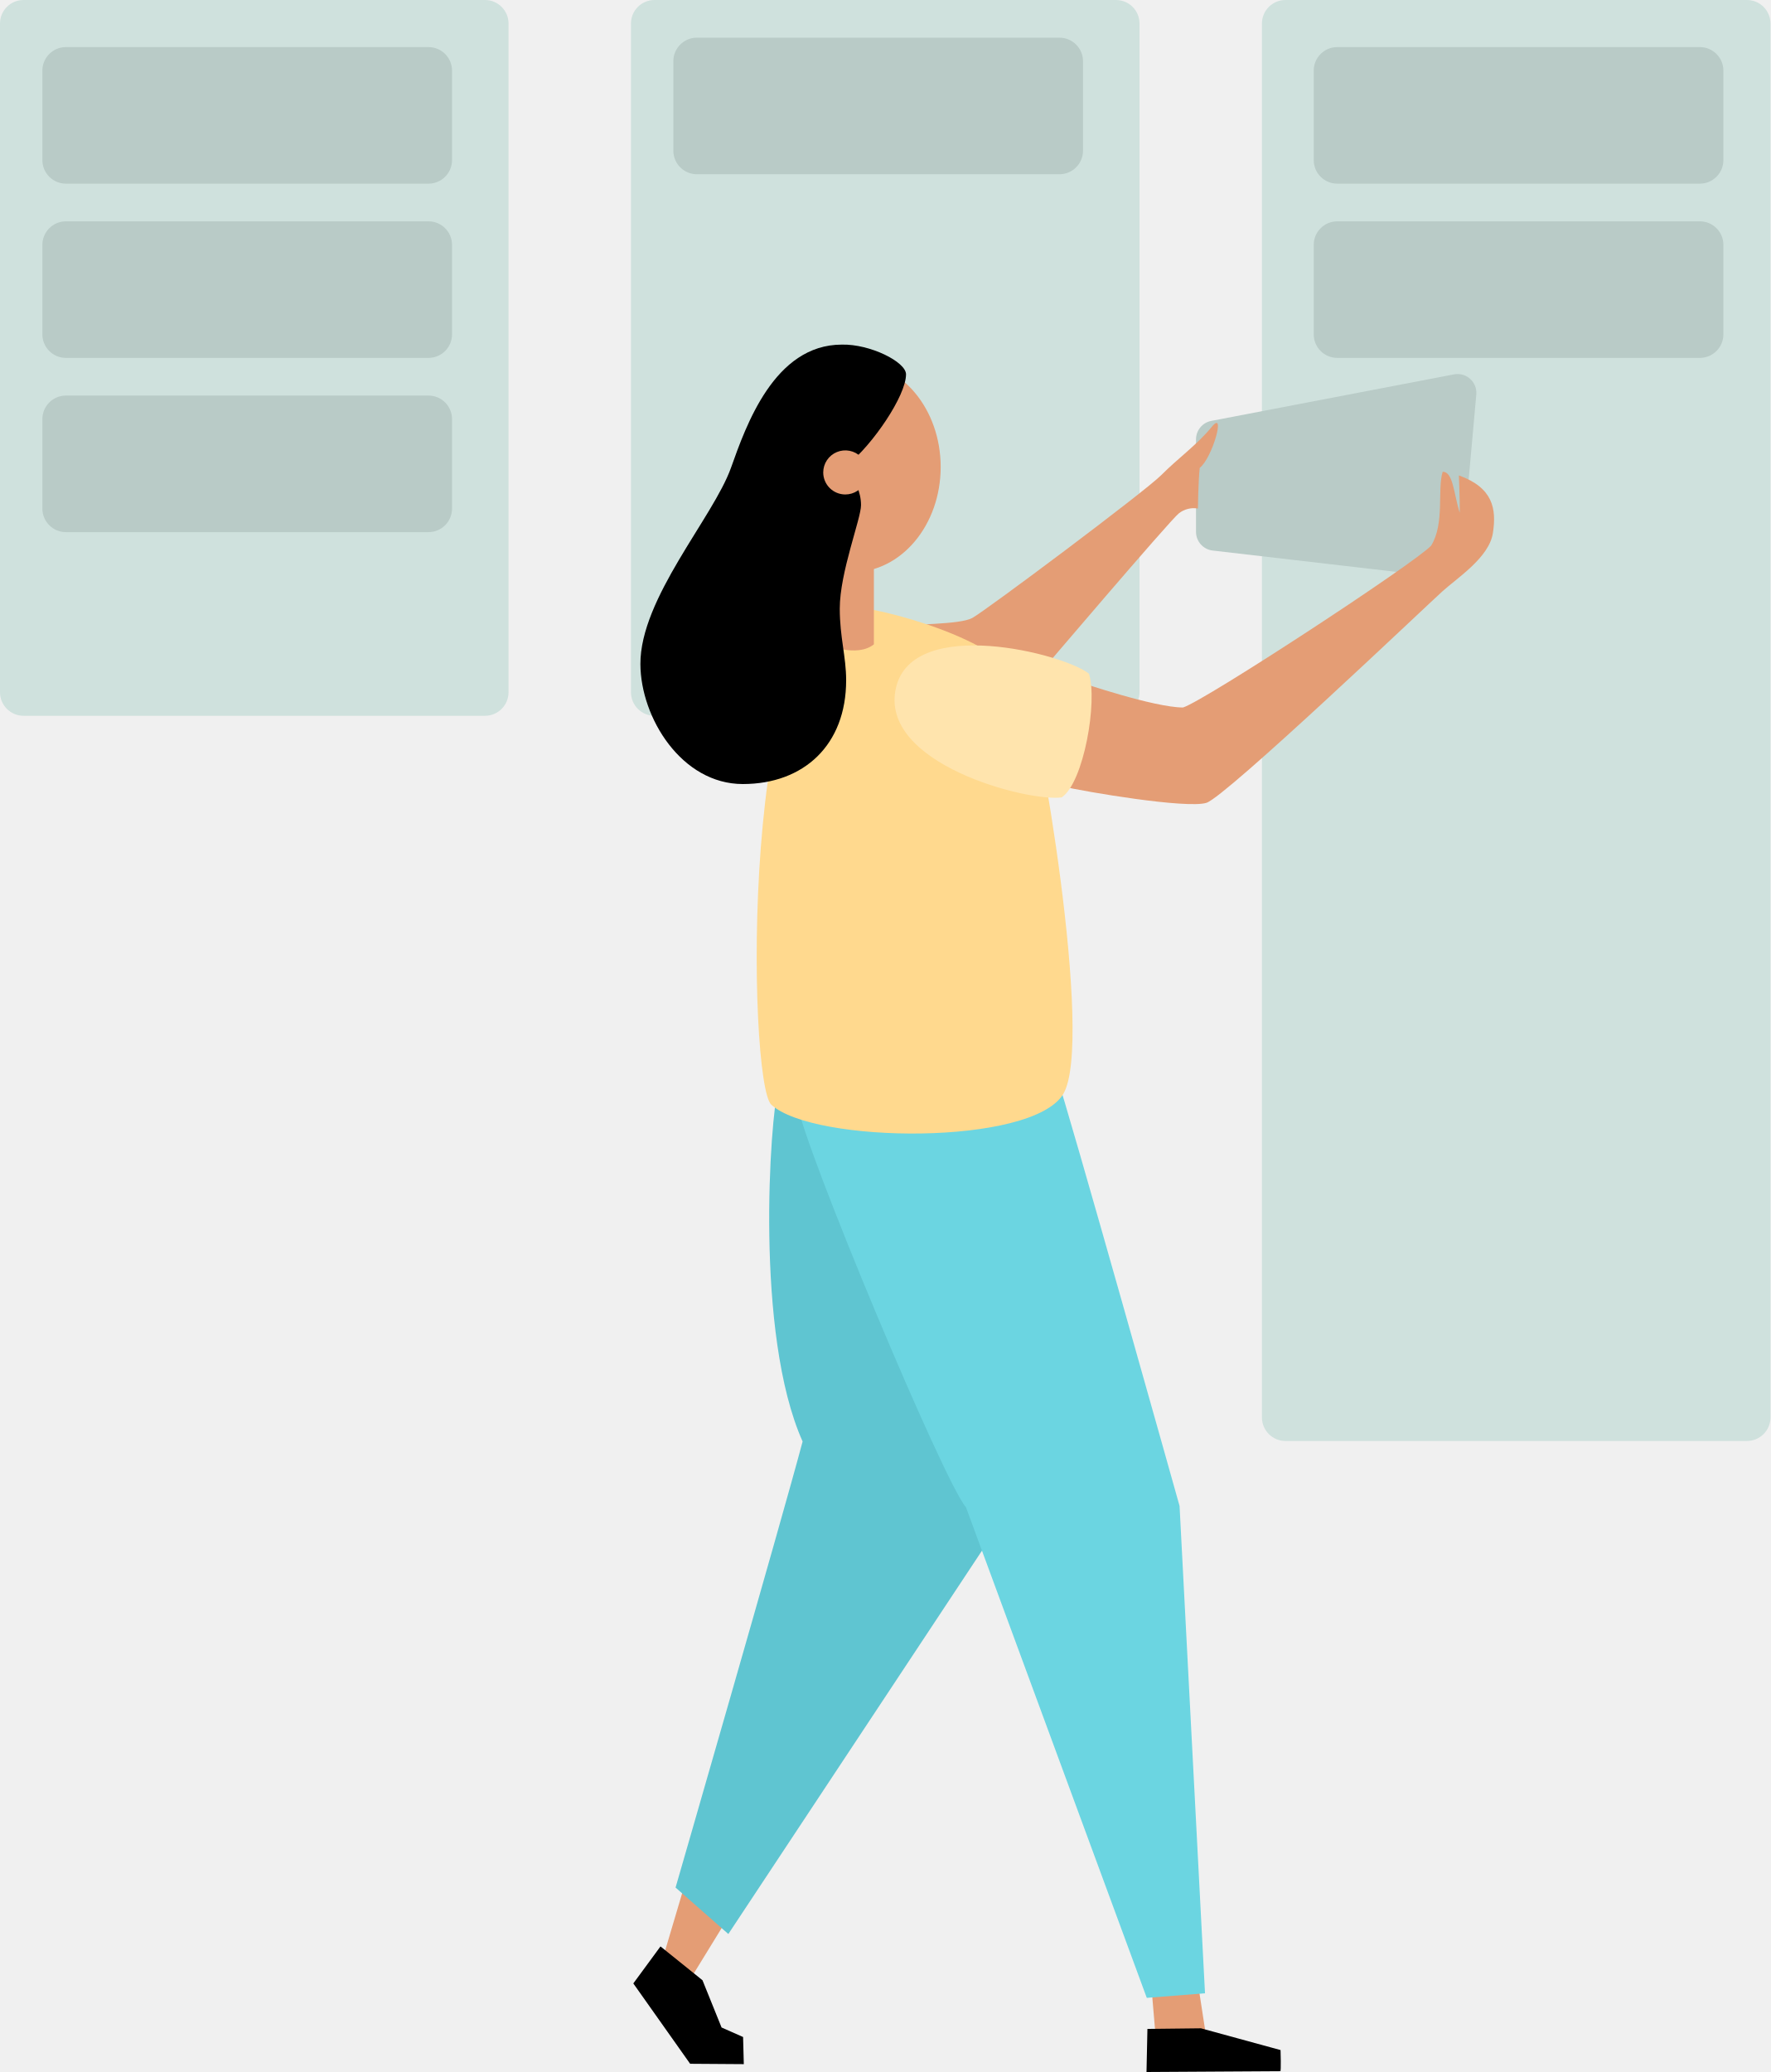
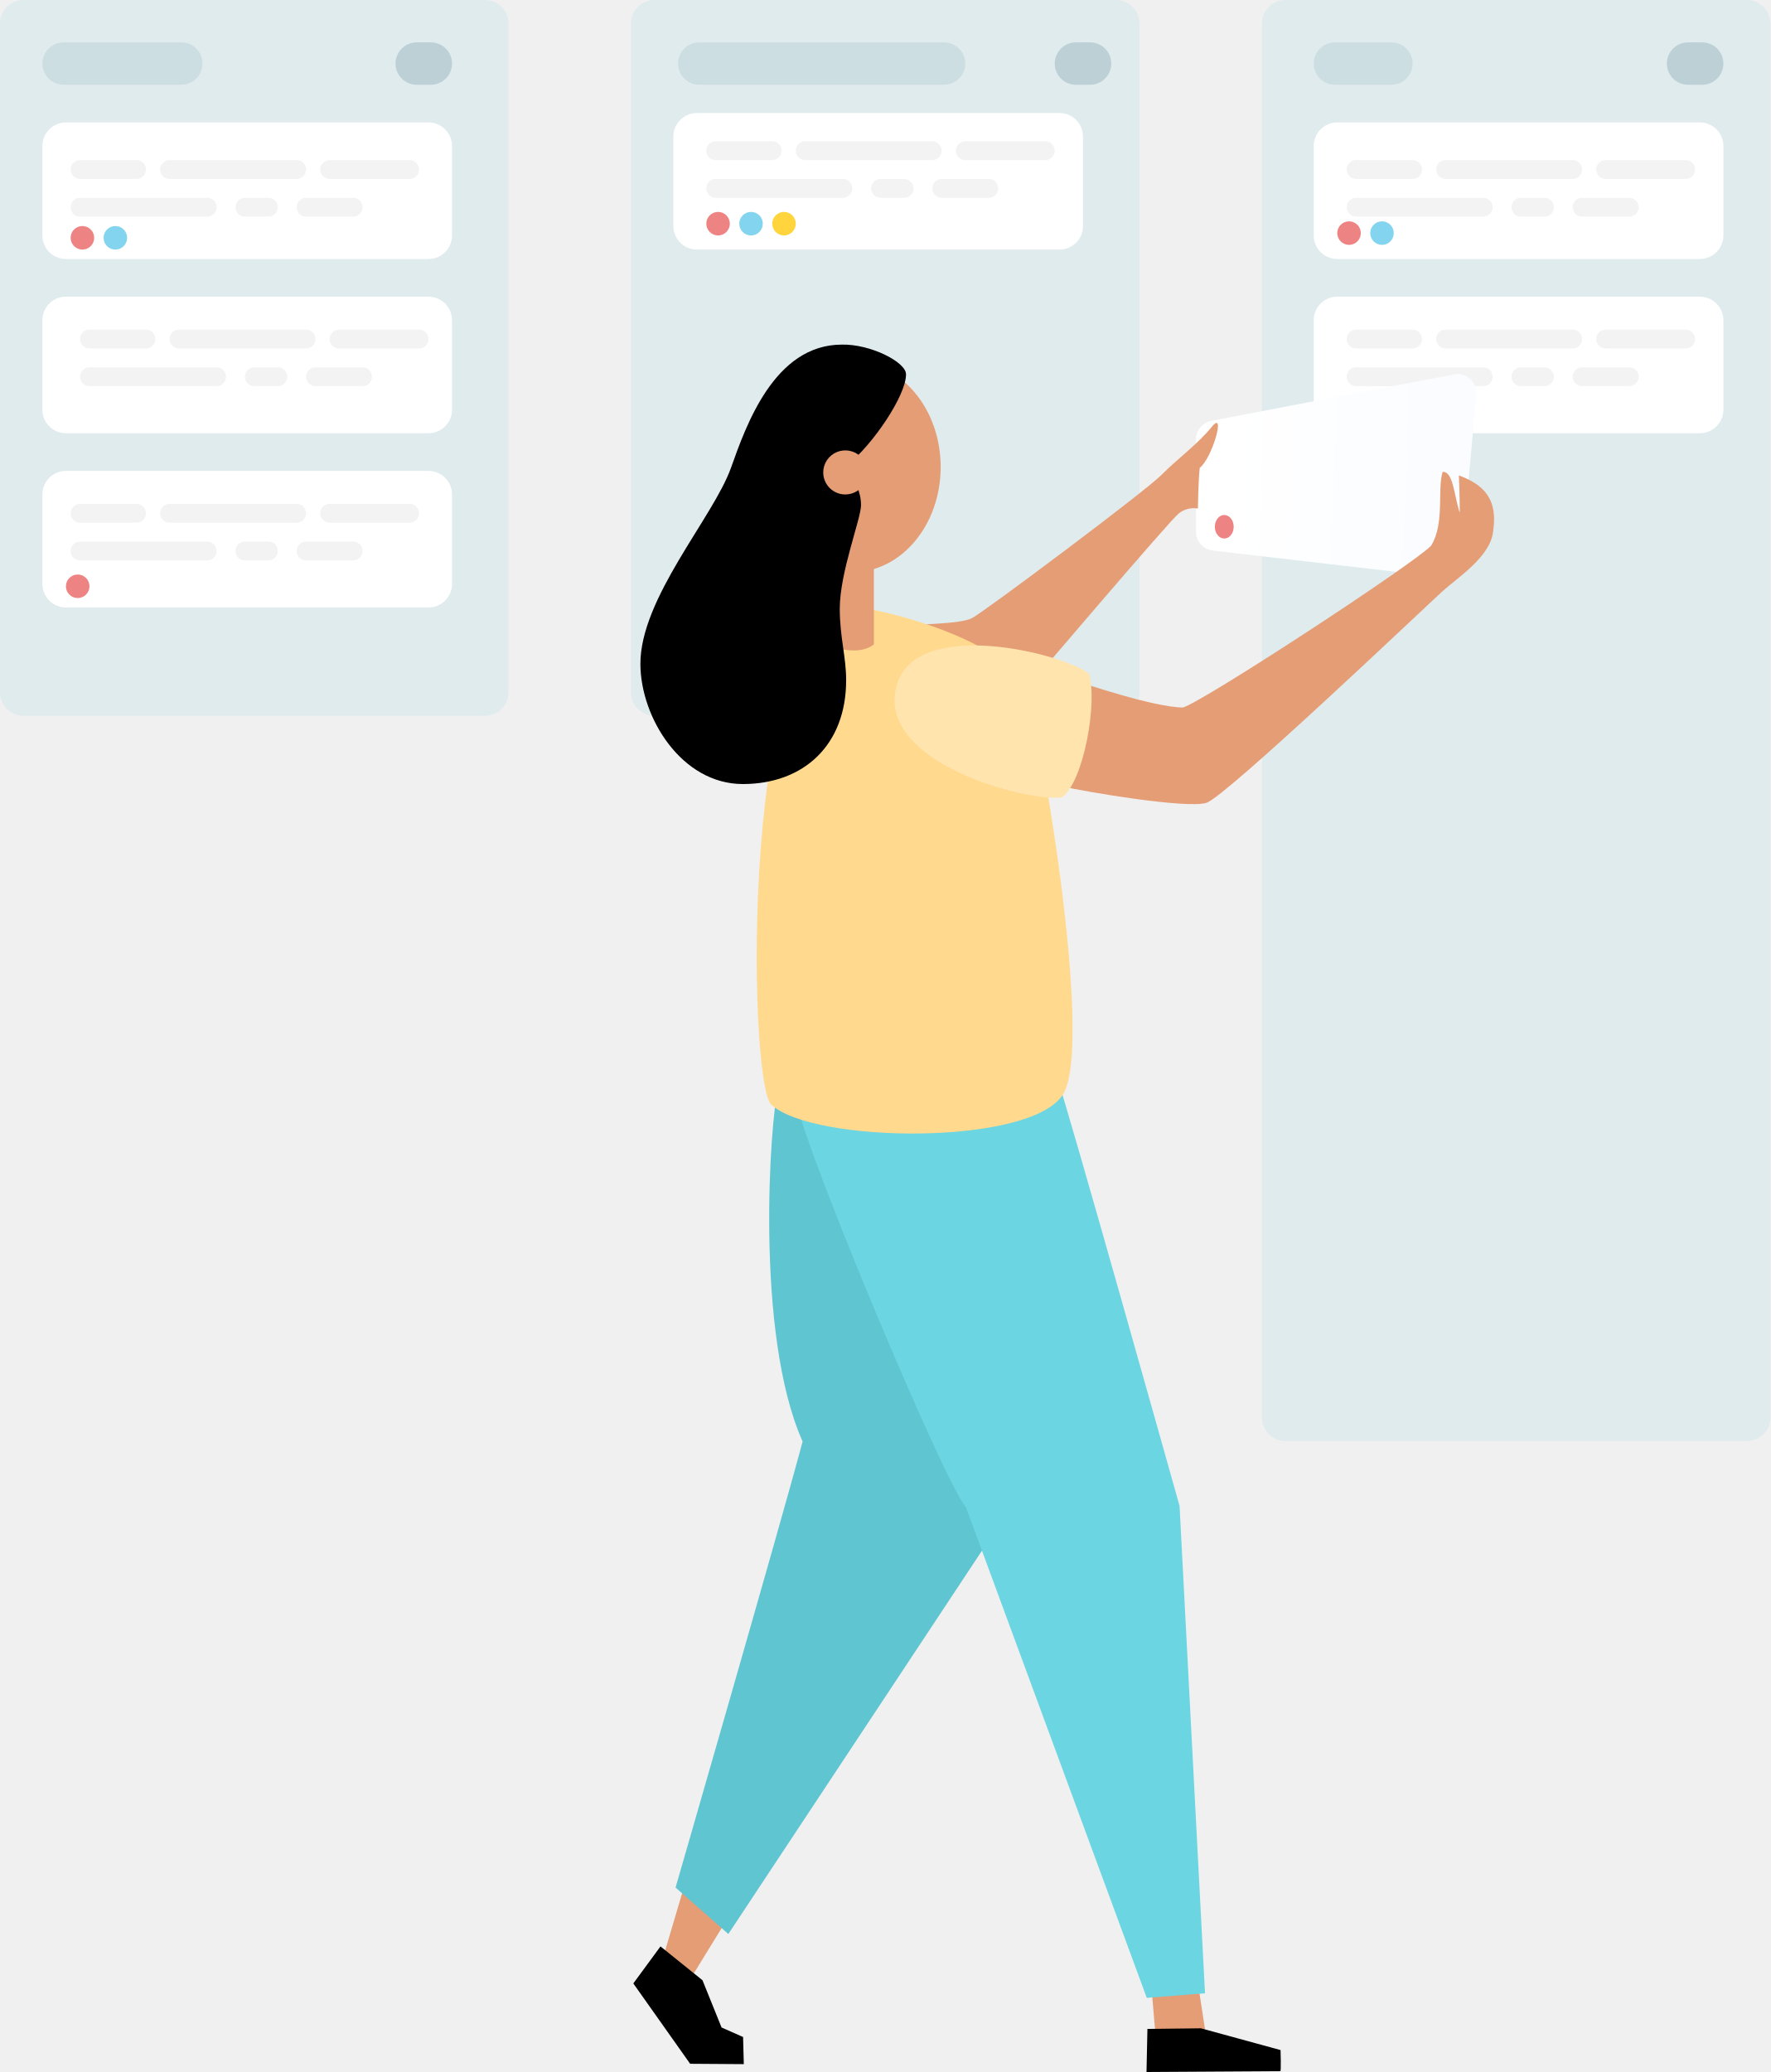
<svg xmlns="http://www.w3.org/2000/svg" width="376" height="440" viewBox="0 0 376 440" fill="none">
-   <rect x="268" width="108" height="306" rx="5" fill="#CFE1DD" />
-   <rect x="134" width="108" height="152" rx="5" fill="#CFE1DD" />
-   <rect width="108" height="152" rx="5" fill="#CFE1DD" />
-   <rect x="9" y="47" width="87" height="29" rx="5" fill="#B9CBC7" />
-   <rect x="9" y="84" width="87" height="29" rx="5" fill="#B9CBC7" />
-   <rect x="279" y="10" width="87" height="29" rx="5" fill="#B9CBC7" />
-   <rect x="279" y="47" width="87" height="29" rx="5" fill="#B9CBC7" />
-   <rect x="143" y="8" width="87" height="29" rx="5" fill="#B9CBC7" />
-   <rect x="9" y="10" width="87" height="29" rx="5" fill="#B9CBC7" />
+   <rect x="268" width="108" height="306" rx="5" fill="#E0EBEE" />
+   <rect x="134" width="108" height="152" rx="5" fill="#E0EBEE" />
+   <rect width="108" height="152" rx="5" fill="#E0EBEE" />
+   <rect x="9" y="9" width="34" height="9" rx="4.5" fill="#CDDEE2" />
+   <rect x="144" y="9" width="61" height="9" rx="4.5" fill="#CDDEE2" />
+   <rect x="279" y="9" width="21" height="9" rx="4.5" fill="#CDDEE2" />
+   <rect x="84" y="9" width="12" height="9" rx="4.5" fill="#BCD0D6" />
+   <rect x="224" y="9" width="12" height="9" rx="4.5" fill="#BCD0D6" />
+   <rect x="354" y="9" width="12" height="9" rx="4.5" fill="#BCD0D6" />
+   <rect x="9" y="63" width="87" height="29" rx="5" fill="white" />
+   <rect x="9" y="100" width="87" height="29" rx="5" fill="white" />
+   <rect x="279" y="26" width="87" height="29" rx="5" fill="white" />
+   <rect x="279" y="63" width="87" height="29" rx="5" fill="white" />
+   <rect x="143" y="24" width="87" height="29" rx="5" fill="white" />
+   <rect x="9" y="26" width="87" height="29" rx="5" fill="white" />
+   <rect x="15" y="34" width="16" height="4" rx="2" fill="#F3F3F3" />
+   <rect x="34" y="34" width="31" height="4" rx="2" fill="#F3F3F3" />
+   <rect x="15" y="42" width="31" height="4" rx="2" fill="#F3F3F3" />
+   <rect x="50" y="42" width="9" height="4" rx="2" fill="#F3F3F3" />
+   <rect x="63" y="42" width="14" height="4" rx="2" fill="#F3F3F3" />
+   <rect x="68" y="34" width="21" height="4" rx="2" fill="#F3F3F3" />
+   <rect x="17" y="70" width="16" height="4" rx="2" fill="#F3F3F3" />
+   <rect x="36" y="70" width="31" height="4" rx="2" fill="#F3F3F3" />
+   <rect x="17" y="78" width="31" height="4" rx="2" fill="#F3F3F3" />
+   <rect x="52" y="78" width="9" height="4" rx="2" fill="#F3F3F3" />
+   <rect x="65" y="78" width="14" height="4" rx="2" fill="#F3F3F3" />
+   <rect x="70" y="70" width="21" height="4" rx="2" fill="#F3F3F3" />
+   <rect x="15" y="107" width="16" height="4" rx="2" fill="#F3F3F3" />
+   <rect x="34" y="107" width="31" height="4" rx="2" fill="#F3F3F3" />
+   <rect x="15" y="115" width="31" height="4" rx="2" fill="#F3F3F3" />
+   <rect x="50" y="115" width="9" height="4" rx="2" fill="#F3F3F3" />
+   <rect x="63" y="115" width="14" height="4" rx="2" fill="#F3F3F3" />
+   <rect x="68" y="107" width="21" height="4" rx="2" fill="#F3F3F3" />
+   <rect x="150" y="30" width="16" height="4" rx="2" fill="#F3F3F3" />
+   <rect x="169" y="30" width="31" height="4" rx="2" fill="#F3F3F3" />
+   <rect x="150" y="38" width="31" height="4" rx="2" fill="#F3F3F3" />
+   <rect x="185" y="38" width="9" height="4" rx="2" fill="#F3F3F3" />
+   <rect x="198" y="38" width="14" height="4" rx="2" fill="#F3F3F3" />
+   <rect x="203" y="30" width="21" height="4" rx="2" fill="#F3F3F3" />
+   <rect x="286" y="34" width="16" height="4" rx="2" fill="#F3F3F3" />
+   <rect x="305" y="34" width="31" height="4" rx="2" fill="#F3F3F3" />
+   <rect x="286" y="42" width="31" height="4" rx="2" fill="#F3F3F3" />
+   <rect x="321" y="42" width="9" height="4" rx="2" fill="#F3F3F3" />
+   <rect x="334" y="42" width="14" height="4" rx="2" fill="#F3F3F3" />
+   <rect x="339" y="34" width="21" height="4" rx="2" fill="#F3F3F3" />
+   <rect x="286" y="70" width="16" height="4" rx="2" fill="#F3F3F3" />
+   <rect x="305" y="70" width="31" height="4" rx="2" fill="#F3F3F3" />
+   <rect x="286" y="78" width="31" height="4" rx="2" fill="#F3F3F3" />
+   <rect x="321" y="78" width="9" height="4" rx="2" fill="#F3F3F3" />
+   <rect x="334" y="78" width="14" height="4" rx="2" fill="#F3F3F3" />
+   <rect x="339" y="70" width="21" height="4" rx="2" fill="#F3F3F3" />
+   <circle cx="17.5" cy="50.5" r="2.5" fill="#EE8383" />
+   <circle cx="24.5" cy="50.5" r="2.5" fill="#83D4EE" />
+   <circle cx="16.5" cy="124.5" r="2.5" fill="#EE8383" />
+   <circle cx="152.5" cy="47.5" r="2.5" fill="#EE8383" />
+   <circle cx="159.5" cy="47.5" r="2.5" fill="#83D4EE" />
+   <circle cx="166.5" cy="47.5" r="2.5" fill="#FFD43D" />
+   <circle cx="286.5" cy="49.5" r="2.5" fill="#EE8383" />
+   <circle cx="293.5" cy="49.5" r="2.5" fill="#83D4EE" />
  <path fill-rule="evenodd" clip-rule="evenodd" d="M244.474 421.281L245.527 433.626L256.368 433.887L254.357 420.818L244.474 421.281Z" fill="#E49D75" />
-   <path fill-rule="evenodd" clip-rule="evenodd" d="M145.69 399.271L140.657 416.238L145.797 421.584L154.918 406.733L145.69 399.271Z" fill="#E49D75" />
-   <path fill-rule="evenodd" clip-rule="evenodd" d="M243.683 430.851L243.486 440L271.902 439.828C272.099 439.958 271.956 435.343 271.956 435.343L255.047 430.721L243.683 430.851Z" fill="black" />
+   <path fill-rule="evenodd" clip-rule="evenodd" d="M145.69 399.271L140.656 416.238L145.797 421.584L154.918 406.733L145.69 399.271Z" fill="#E49D75" />
+   <path fill-rule="evenodd" clip-rule="evenodd" d="M243.683 430.852L243.487 440L271.903 439.828C272.099 439.958 271.956 435.343 271.956 435.343L255.047 430.721L243.683 430.852Z" fill="black" />
  <path fill-rule="evenodd" clip-rule="evenodd" d="M140.27 413.333L134.499 421.192L146.565 438.253L157.964 438.331L157.81 432.568L153.24 430.548L149.189 420.515L140.27 413.333Z" fill="black" />
-   <path fill-rule="evenodd" clip-rule="evenodd" d="M254 93.306C254 91.387 255.363 89.739 257.247 89.378L308.788 79.499C311.399 78.999 313.763 81.138 313.525 83.786L310.368 118.911C310.166 121.152 308.157 122.786 305.922 122.527L257.539 116.911C255.522 116.677 254 114.968 254 112.937V93.306Z" fill="#B9CBC7" />
-   <path fill-rule="evenodd" clip-rule="evenodd" d="M190.533 133.072C193.425 132.436 203.718 132.71 206.473 131.236C209.228 129.763 243.231 104.325 246.652 100.862C250.073 97.398 254.303 94.393 257.361 90.626C260.42 86.86 257.463 97.297 254.791 99.353C254.482 102.145 254.404 107.991 254.404 107.991C253.697 107.866 252.972 107.893 252.276 108.068C251.58 108.243 250.928 108.563 250.364 109.007C248.437 110.515 220.556 143.278 220.556 143.278C220.556 143.278 187.642 133.714 190.533 133.072Z" fill="#E49D75" />
-   <path fill-rule="evenodd" clip-rule="evenodd" d="M165.277 230.95C163.551 237.484 160.225 283.227 170.453 306.11C166.014 322.845 143.471 400.833 143.471 400.833L154.68 410.695L212.464 323.368C212.464 323.368 200.434 227.837 165.277 230.95Z" fill="#5FC5D1" />
+   <path fill-rule="evenodd" clip-rule="evenodd" d="M254 93.306C254 91.387 255.363 89.739 257.247 89.378L308.788 79.499C311.399 78.999 313.763 81.138 313.525 83.786L310.368 118.911C310.166 121.152 308.157 122.786 305.922 122.527L257.539 116.911C255.522 116.677 254 114.968 254 112.937V93.306Z" fill="url(#paint0_linear)" />
+   <path fill-rule="evenodd" clip-rule="evenodd" d="M190.533 133.072C193.425 132.436 203.718 132.71 206.473 131.236C209.228 129.763 243.231 104.325 246.652 100.862C250.073 97.398 254.303 94.392 257.361 90.626C260.42 86.86 257.463 97.297 254.791 99.353C254.482 102.145 254.404 107.991 254.404 107.991C253.697 107.866 252.972 107.893 252.276 108.068C251.58 108.243 250.928 108.563 250.364 109.006C248.437 110.515 220.556 143.278 220.556 143.278C220.556 143.278 187.642 133.713 190.533 133.072Z" fill="#E49D75" />
+   <path fill-rule="evenodd" clip-rule="evenodd" d="M165.277 230.95C163.551 237.484 160.225 283.227 170.453 306.11C166.014 322.845 143.471 400.834 143.471 400.834L154.68 410.695L212.464 323.368C212.464 323.368 200.434 227.837 165.277 230.95Z" fill="#5FC5D1" />
  <path fill-rule="evenodd" clip-rule="evenodd" d="M224.275 228.122C226.613 234.615 250.507 319.803 250.507 319.803L255.91 423.283L243.546 424.257L205.14 320.059C200.452 314.754 170.667 243.55 169.329 234.413C175.183 228.199 221.937 221.623 224.275 228.122Z" fill="#6BD5E1" />
-   <path fill-rule="evenodd" clip-rule="evenodd" d="M181.281 128.943C185.988 128.943 212.643 135.395 217.652 145.791C220.407 151.506 232.491 221.373 225.78 232.358C219.069 243.342 172.827 242.872 163.807 234.591C158.732 229.946 157.096 128.908 181.281 128.943Z" fill="#FFD98E" />
+   <path fill-rule="evenodd" clip-rule="evenodd" d="M181.282 128.943C185.988 128.943 212.643 135.395 217.653 145.791C220.407 151.506 232.491 221.373 225.78 232.357C219.069 243.342 172.827 242.872 163.807 234.591C158.732 229.946 157.096 128.908 181.282 128.943Z" fill="#FFD98E" />
  <path fill-rule="evenodd" clip-rule="evenodd" d="M175.379 117.05H185.589V136.832C181.918 139.749 175.379 136.832 175.379 136.832V117.05Z" fill="#E49D75" />
-   <path fill-rule="evenodd" clip-rule="evenodd" d="M162.32 99.169C162.32 86.842 170.703 76.85 181.05 76.85C191.396 76.85 199.774 86.842 199.774 99.169C199.774 111.496 191.39 121.494 181.05 121.494C170.709 121.494 162.32 111.496 162.32 99.169Z" fill="#E49D75" />
-   <path fill-rule="evenodd" clip-rule="evenodd" d="M178.794 73.179C184.792 73.042 192.414 76.85 192.414 79.493C192.414 84.068 185.309 94.44 180.02 98.694C181.502 102.109 182.858 104.367 182.858 107.266C182.858 110.165 178.342 121.523 178.342 129.246C178.342 135.306 179.699 139.428 179.699 144.454C179.699 158.183 170.727 166.494 157.75 166.494C144.774 166.494 136.057 152.444 136.004 141.038C135.938 127.054 151.473 109.892 155.239 99.347C158.411 90.448 164.414 73.179 178.794 73.179Z" fill="black" />
-   <path fill-rule="evenodd" clip-rule="evenodd" d="M174.832 100.321C174.832 99.395 175.107 98.49 175.623 97.72C176.138 96.95 176.871 96.35 177.728 95.996C178.585 95.642 179.528 95.549 180.437 95.731C181.347 95.912 182.182 96.358 182.838 97.013C183.493 97.669 183.939 98.503 184.12 99.412C184.3 100.32 184.206 101.262 183.85 102.117C183.495 102.972 182.893 103.703 182.121 104.216C181.349 104.73 180.442 105.004 179.515 105.003C178.899 105.003 178.29 104.881 177.721 104.646C177.153 104.411 176.636 104.066 176.201 103.631C175.767 103.196 175.422 102.68 175.187 102.112C174.952 101.544 174.831 100.936 174.832 100.321Z" fill="#E49D75" />
-   <path fill-rule="evenodd" clip-rule="evenodd" d="M225.268 166.922C230.528 168.169 252.072 171.775 256.207 170.486C260.342 169.197 302.943 128.634 306.263 125.634C309.583 122.634 316.247 118.387 317.05 113.195C317.853 108.003 317.05 103.559 309.827 100.957C309.964 104.307 310.094 109.535 309.952 108.757C308.732 104.717 308.589 100.137 306.382 100.191C305.192 103.969 306.87 111.092 303.942 115.862C300.581 119.51 255.934 148.761 251.245 150.24C245.129 150.24 229.445 144.894 229.445 144.894C229.445 144.894 220.015 165.674 225.268 166.922Z" fill="#E49D75" />
-   <path fill-rule="evenodd" clip-rule="evenodd" d="M190.301 145.969C193.943 130.702 225.887 138.775 231.26 143.058C233.14 148.874 230.183 166.126 225.488 169.328C218.438 170.349 186.422 162.211 190.301 145.969Z" fill="#FFE4AD" />
+   <path fill-rule="evenodd" clip-rule="evenodd" d="M162.32 99.169C162.32 86.842 170.703 76.85 181.049 76.85C191.396 76.85 199.773 86.842 199.773 99.169C199.773 111.496 191.39 121.494 181.049 121.494C170.709 121.494 162.32 111.496 162.32 99.169Z" fill="#E49D75" />
+   <path fill-rule="evenodd" clip-rule="evenodd" d="M178.795 73.179C184.792 73.042 192.414 76.85 192.414 79.493C192.414 84.068 185.31 94.44 180.02 98.694C181.502 102.109 182.858 104.367 182.858 107.266C182.858 110.165 178.343 121.523 178.343 129.246C178.343 135.306 179.699 139.428 179.699 144.454C179.699 158.183 170.727 166.494 157.75 166.494C144.774 166.494 136.057 152.444 136.004 141.038C135.938 127.054 151.473 109.892 155.24 99.347C158.411 90.448 164.414 73.179 178.795 73.179Z" fill="black" />
+   <path fill-rule="evenodd" clip-rule="evenodd" d="M174.832 100.321C174.832 99.395 175.107 98.49 175.623 97.72C176.138 96.95 176.871 96.35 177.728 95.996C178.585 95.642 179.528 95.549 180.437 95.731C181.347 95.912 182.182 96.358 182.838 97.013C183.493 97.669 183.939 98.503 184.12 99.412C184.3 100.32 184.206 101.262 183.85 102.117C183.495 102.972 182.893 103.703 182.121 104.217C181.349 104.73 180.442 105.004 179.515 105.003C178.899 105.003 178.29 104.881 177.721 104.646C177.153 104.411 176.636 104.066 176.201 103.631C175.767 103.196 175.422 102.68 175.187 102.112C174.952 101.544 174.831 100.936 174.832 100.321V100.321Z" fill="#E49D75" />
+   <path fill-rule="evenodd" clip-rule="evenodd" d="M225.268 166.922C230.528 168.169 252.072 171.775 256.207 170.486C260.342 169.197 302.943 128.634 306.263 125.634C309.583 122.634 316.246 118.387 317.05 113.195C317.853 108.003 317.05 103.559 309.827 100.957C309.963 104.307 310.094 109.535 309.951 108.757C308.732 104.717 308.589 100.137 306.382 100.191C305.192 103.969 306.869 111.092 303.942 115.862C300.581 119.51 255.933 148.761 251.245 150.24C245.129 150.24 229.445 144.894 229.445 144.894C229.445 144.894 220.015 165.674 225.268 166.922Z" fill="#E49D75" />
+   <path fill-rule="evenodd" clip-rule="evenodd" d="M190.302 145.969C193.943 130.702 225.887 138.775 231.26 143.058C233.14 148.874 230.183 166.126 225.489 169.328C218.438 170.349 186.422 162.211 190.302 145.969Z" fill="#FFE4AD" />
+   <ellipse cx="260" cy="111.859" rx="2" ry="2.5" fill="#EE8383" />
+   <defs>
+     <linearGradient id="paint0_linear" x1="260.5" y1="92" x2="306.5" y2="93.5" gradientUnits="userSpaceOnUse">
+       <stop stop-color="white" />
+       <stop offset="1" stop-color="#FAFCFF" />
+     </linearGradient>
+   </defs>
</svg>
